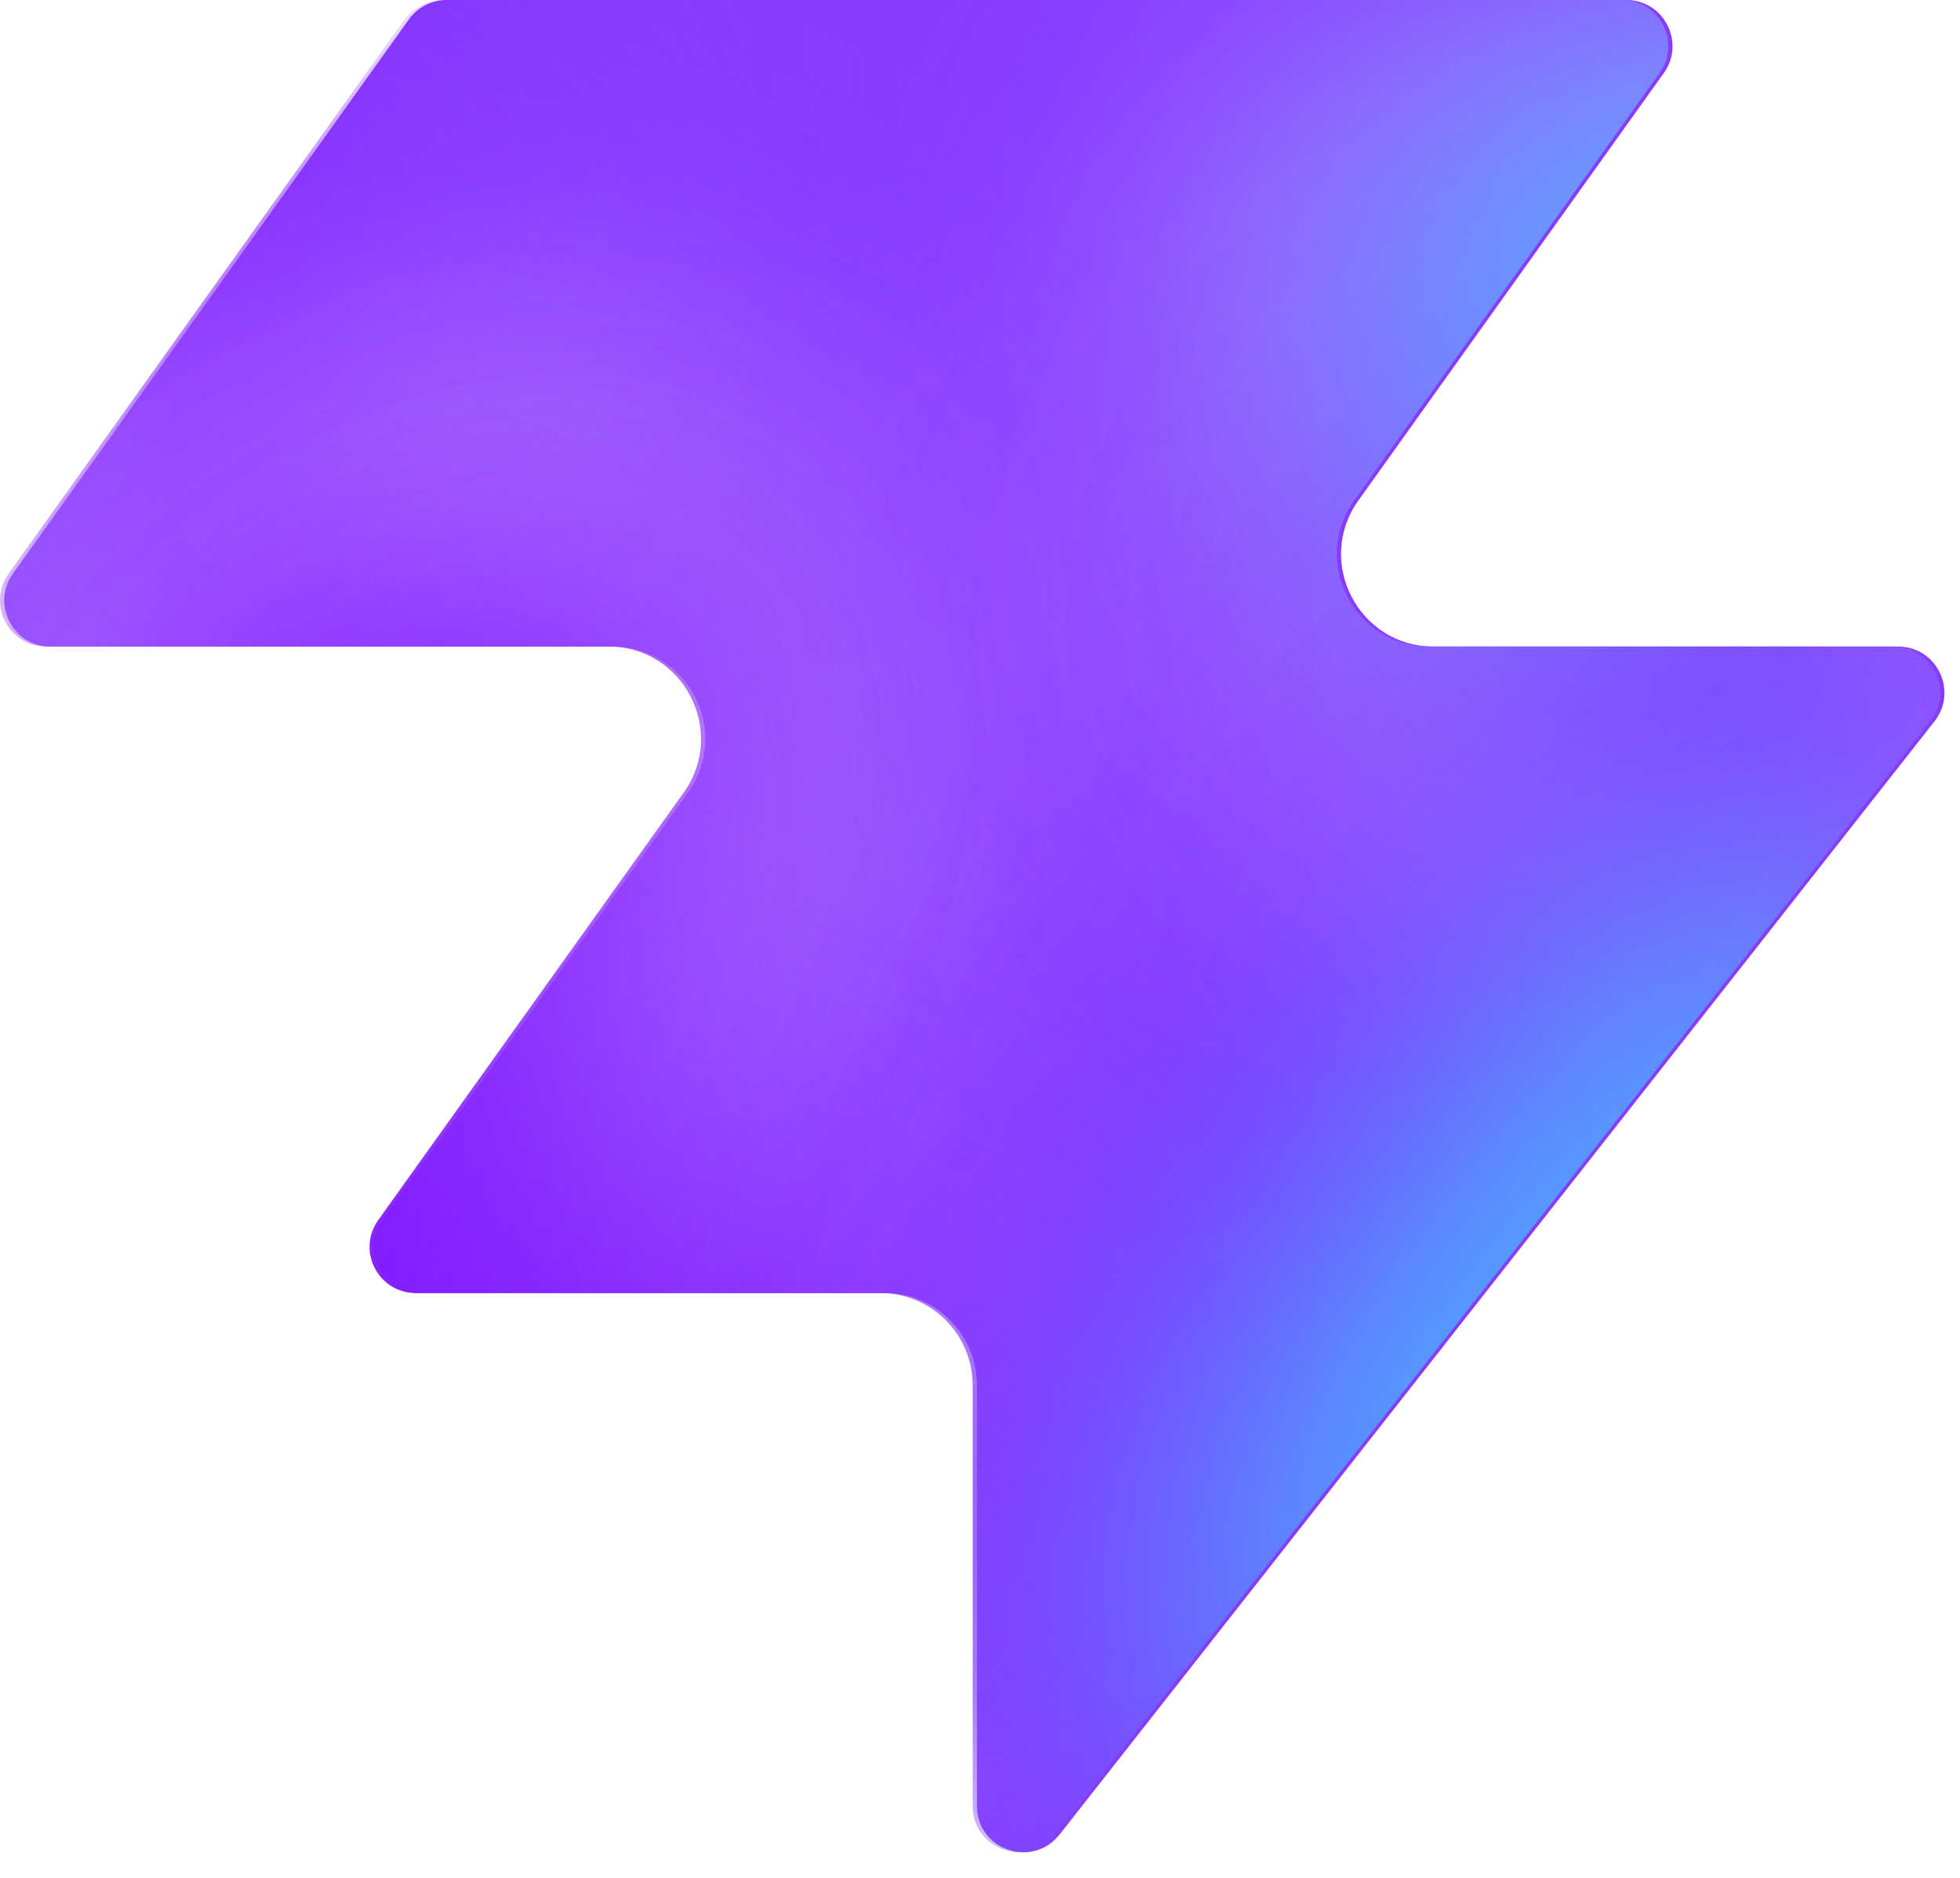
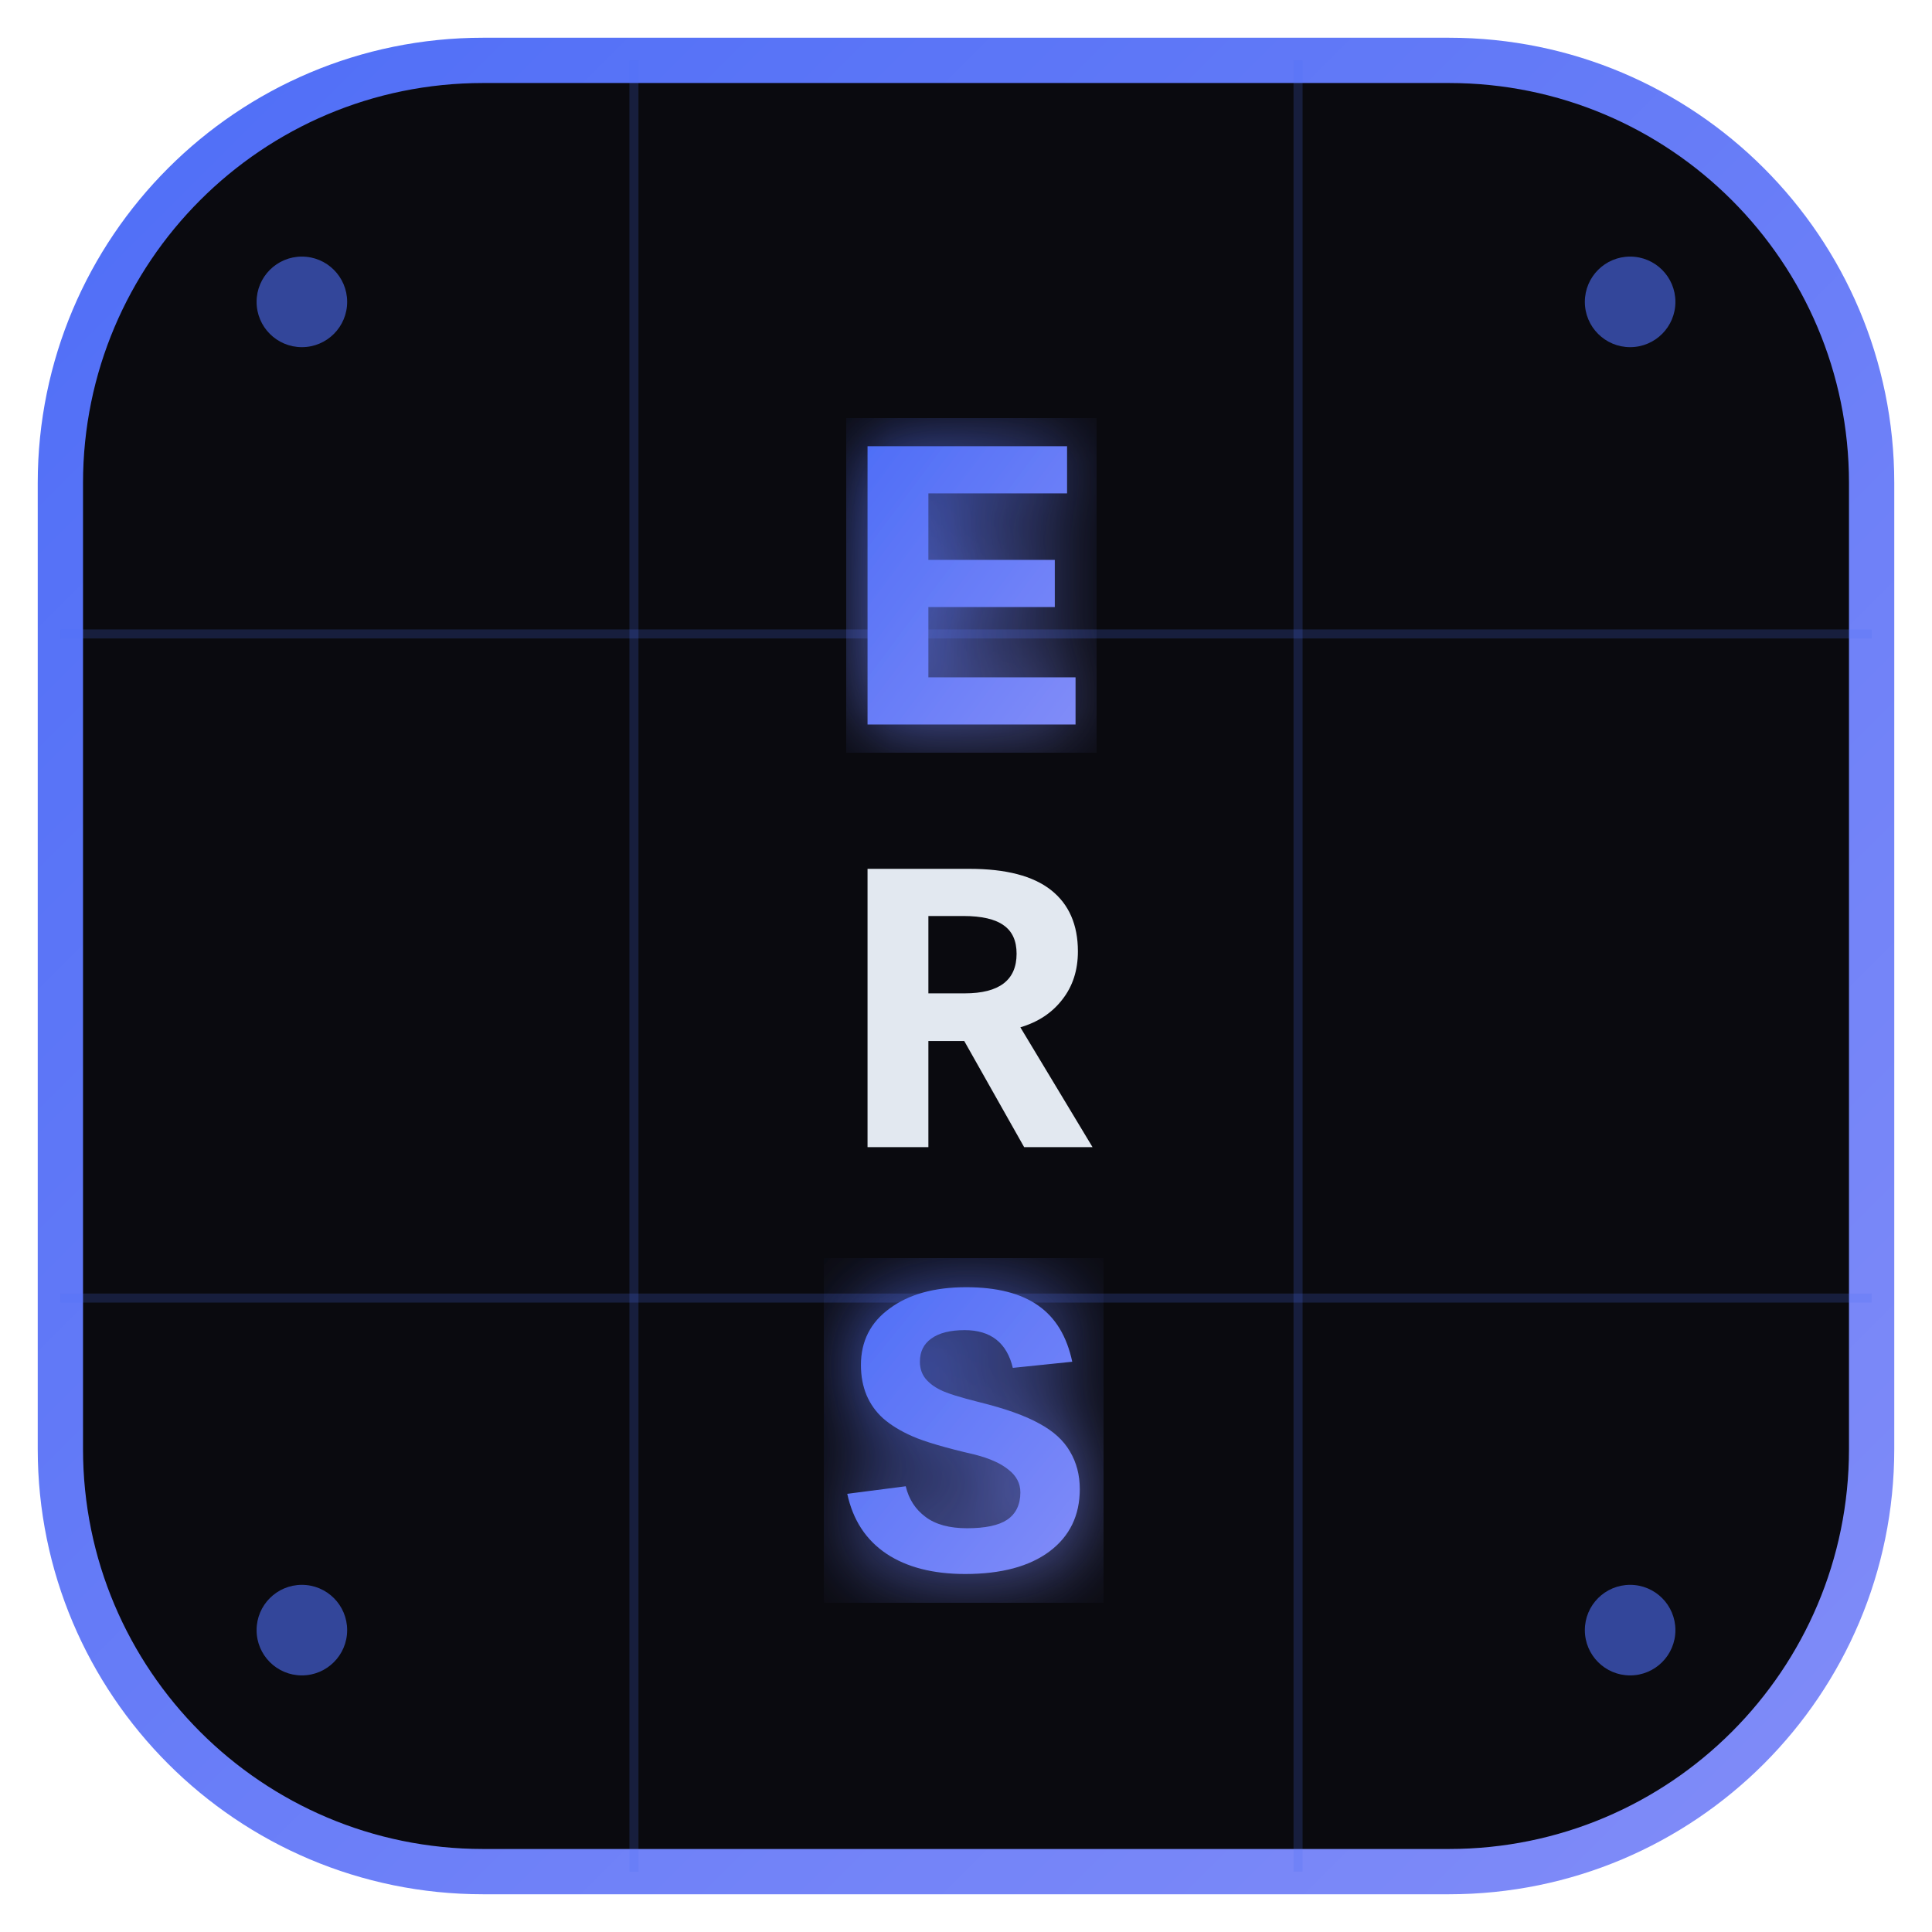
- <svg xmlns="http://www.w3.org/2000/svg" width="48" height="46" fill="none" viewBox="0 0 48 46">
-   <path fill="#863bff" d="M25.946 44.938c-.664.845-2.021.375-2.021-.698V33.937a2.26 2.26 0 0 0-2.262-2.262H10.287c-.92 0-1.456-1.04-.92-1.788l7.48-10.471c1.07-1.497 0-3.578-1.842-3.578H1.237c-.92 0-1.456-1.04-.92-1.788L10.013.474c.214-.297.556-.474.92-.474h28.894c.92 0 1.456 1.04.92 1.788l-7.48 10.471c-1.07 1.498 0 3.579 1.842 3.579h11.377c.943 0 1.473 1.088.89 1.83L25.947 44.94z" style="fill:#863bff;fill:color(display-p3 .525 .23 1);fill-opacity:1" />
-   <mask id="a" width="48" height="46" x="0" y="0" maskUnits="userSpaceOnUse" style="mask-type:alpha">
-     <path fill="#000" d="M25.842 44.938c-.664.844-2.021.375-2.021-.698V33.937a2.26 2.26 0 0 0-2.262-2.262H10.183c-.92 0-1.456-1.04-.92-1.788l7.48-10.471c1.07-1.498 0-3.579-1.842-3.579H1.133c-.92 0-1.456-1.04-.92-1.787L9.91.473c.214-.297.556-.474.92-.474h28.894c.92 0 1.456 1.04.92 1.788l-7.48 10.471c-1.07 1.498 0 3.578 1.842 3.578h11.377c.943 0 1.473 1.088.89 1.832L25.843 44.94z" style="fill:#000;fill-opacity:1" />
-   </mask>
-   <g mask="url(#a)">
-     <g filter="url(#b)">
-       <ellipse cx="5.508" cy="14.704" fill="#ede6ff" rx="5.508" ry="14.704" style="fill:#ede6ff;fill:color(display-p3 .927 .903 1);fill-opacity:1" transform="matrix(.00324 1 1 -.00324 -4.47 31.516)" />
-     </g>
-     <g filter="url(#c)">
-       <ellipse cx="10.399" cy="29.851" fill="#ede6ff" rx="10.399" ry="29.851" style="fill:#ede6ff;fill:color(display-p3 .927 .903 1);fill-opacity:1" transform="matrix(.00324 1 1 -.00324 -39.328 7.883)" />
-     </g>
-     <g filter="url(#d)">
-       <ellipse cx="5.508" cy="30.487" fill="#7e14ff" rx="5.508" ry="30.487" style="fill:#7e14ff;fill:color(display-p3 .492 .077 1);fill-opacity:1" transform="rotate(89.814 -25.913 -14.639)scale(1 -1)" />
-     </g>
-     <g filter="url(#e)">
-       <ellipse cx="5.508" cy="30.599" fill="#7e14ff" rx="5.508" ry="30.599" style="fill:#7e14ff;fill:color(display-p3 .492 .077 1);fill-opacity:1" transform="rotate(89.814 -32.644 -3.334)scale(1 -1)" />
-     </g>
-     <g filter="url(#f)">
-       <ellipse cx="5.508" cy="30.599" fill="#7e14ff" rx="5.508" ry="30.599" style="fill:#7e14ff;fill:color(display-p3 .492 .077 1);fill-opacity:1" transform="matrix(.00324 1 1 -.00324 -34.34 30.47)" />
-     </g>
-     <g filter="url(#g)">
-       <ellipse cx="14.072" cy="22.078" fill="#ede6ff" rx="14.072" ry="22.078" style="fill:#ede6ff;fill:color(display-p3 .927 .903 1);fill-opacity:1" transform="rotate(93.35 24.506 48.493)scale(-1 1)" />
-     </g>
-     <g filter="url(#h)">
-       <ellipse cx="3.47" cy="21.501" fill="#7e14ff" rx="3.47" ry="21.501" style="fill:#7e14ff;fill:color(display-p3 .492 .077 1);fill-opacity:1" transform="rotate(89.009 28.708 47.59)scale(-1 1)" />
-     </g>
-     <g filter="url(#i)">
-       <ellipse cx="3.47" cy="21.501" fill="#7e14ff" rx="3.47" ry="21.501" style="fill:#7e14ff;fill:color(display-p3 .492 .077 1);fill-opacity:1" transform="rotate(89.009 28.708 47.59)scale(-1 1)" />
-     </g>
-     <g filter="url(#j)">
-       <ellipse cx=".387" cy="8.972" fill="#7e14ff" rx="4.407" ry="29.108" style="fill:#7e14ff;fill:color(display-p3 .492 .077 1);fill-opacity:1" transform="rotate(39.51 .387 8.972)" />
-     </g>
-     <g filter="url(#k)">
-       <ellipse cx="47.523" cy="-6.092" fill="#7e14ff" rx="4.407" ry="29.108" style="fill:#7e14ff;fill:color(display-p3 .492 .077 1);fill-opacity:1" transform="rotate(37.892 47.523 -6.092)" />
-     </g>
-     <g filter="url(#l)">
-       <ellipse cx="41.412" cy="6.333" fill="#47bfff" rx="5.971" ry="9.665" style="fill:#47bfff;fill:color(display-p3 .28 .748 1);fill-opacity:1" transform="rotate(37.892 41.412 6.333)" />
-     </g>
-     <g filter="url(#m)">
-       <ellipse cx="-1.879" cy="38.332" fill="#7e14ff" rx="4.407" ry="29.108" style="fill:#7e14ff;fill:color(display-p3 .492 .077 1);fill-opacity:1" transform="rotate(37.892 -1.88 38.332)" />
-     </g>
-     <g filter="url(#n)">
-       <ellipse cx="-1.879" cy="38.332" fill="#7e14ff" rx="4.407" ry="29.108" style="fill:#7e14ff;fill:color(display-p3 .492 .077 1);fill-opacity:1" transform="rotate(37.892 -1.88 38.332)" />
-     </g>
-     <g filter="url(#o)">
-       <ellipse cx="35.651" cy="29.907" fill="#7e14ff" rx="4.407" ry="29.108" style="fill:#7e14ff;fill:color(display-p3 .492 .077 1);fill-opacity:1" transform="rotate(37.892 35.651 29.907)" />
-     </g>
-     <g filter="url(#p)">
-       <ellipse cx="38.418" cy="32.4" fill="#47bfff" rx="5.971" ry="15.297" style="fill:#47bfff;fill:color(display-p3 .28 .748 1);fill-opacity:1" transform="rotate(37.892 38.418 32.4)" />
-     </g>
-   </g>
+ <svg xmlns="http://www.w3.org/2000/svg" viewBox="0 0 64 64" width="64" height="64">
  <defs>
-     <filter id="b" width="60.045" height="41.654" x="-19.77" y="16.149" color-interpolation-filters="sRGB" filterUnits="userSpaceOnUse">
-       <feFlood flood-opacity="0" result="BackgroundImageFix" />
-       <feBlend in="SourceGraphic" in2="BackgroundImageFix" result="shape" />
-       <feGaussianBlur result="effect1_foregroundBlur_2002_17158" stdDeviation="7.659" />
-     </filter>
-     <filter id="c" width="90.34" height="51.437" x="-54.613" y="-7.533" color-interpolation-filters="sRGB" filterUnits="userSpaceOnUse">
-       <feFlood flood-opacity="0" result="BackgroundImageFix" />
-       <feBlend in="SourceGraphic" in2="BackgroundImageFix" result="shape" />
-       <feGaussianBlur result="effect1_foregroundBlur_2002_17158" stdDeviation="7.659" />
-     </filter>
-     <filter id="d" width="79.355" height="29.4" x="-49.64" y="2.03" color-interpolation-filters="sRGB" filterUnits="userSpaceOnUse">
-       <feFlood flood-opacity="0" result="BackgroundImageFix" />
-       <feBlend in="SourceGraphic" in2="BackgroundImageFix" result="shape" />
-       <feGaussianBlur result="effect1_foregroundBlur_2002_17158" stdDeviation="4.596" />
-     </filter>
-     <filter id="e" width="79.579" height="29.4" x="-45.045" y="20.029" color-interpolation-filters="sRGB" filterUnits="userSpaceOnUse">
-       <feFlood flood-opacity="0" result="BackgroundImageFix" />
-       <feBlend in="SourceGraphic" in2="BackgroundImageFix" result="shape" />
-       <feGaussianBlur result="effect1_foregroundBlur_2002_17158" stdDeviation="4.596" />
-     </filter>
-     <filter id="f" width="79.579" height="29.4" x="-43.513" y="21.178" color-interpolation-filters="sRGB" filterUnits="userSpaceOnUse">
-       <feFlood flood-opacity="0" result="BackgroundImageFix" />
-       <feBlend in="SourceGraphic" in2="BackgroundImageFix" result="shape" />
-       <feGaussianBlur result="effect1_foregroundBlur_2002_17158" stdDeviation="4.596" />
-     </filter>
-     <filter id="g" width="74.749" height="58.852" x="15.756" y="-17.901" color-interpolation-filters="sRGB" filterUnits="userSpaceOnUse">
-       <feFlood flood-opacity="0" result="BackgroundImageFix" />
-       <feBlend in="SourceGraphic" in2="BackgroundImageFix" result="shape" />
-       <feGaussianBlur result="effect1_foregroundBlur_2002_17158" stdDeviation="7.659" />
-     </filter>
-     <filter id="h" width="61.377" height="25.362" x="23.548" y="2.284" color-interpolation-filters="sRGB" filterUnits="userSpaceOnUse">
-       <feFlood flood-opacity="0" result="BackgroundImageFix" />
-       <feBlend in="SourceGraphic" in2="BackgroundImageFix" result="shape" />
-       <feGaussianBlur result="effect1_foregroundBlur_2002_17158" stdDeviation="4.596" />
-     </filter>
-     <filter id="i" width="61.377" height="25.362" x="23.548" y="2.284" color-interpolation-filters="sRGB" filterUnits="userSpaceOnUse">
-       <feFlood flood-opacity="0" result="BackgroundImageFix" />
-       <feBlend in="SourceGraphic" in2="BackgroundImageFix" result="shape" />
-       <feGaussianBlur result="effect1_foregroundBlur_2002_17158" stdDeviation="4.596" />
-     </filter>
-     <filter id="j" width="56.045" height="63.649" x="-27.636" y="-22.853" color-interpolation-filters="sRGB" filterUnits="userSpaceOnUse">
-       <feFlood flood-opacity="0" result="BackgroundImageFix" />
-       <feBlend in="SourceGraphic" in2="BackgroundImageFix" result="shape" />
-       <feGaussianBlur result="effect1_foregroundBlur_2002_17158" stdDeviation="4.596" />
-     </filter>
-     <filter id="k" width="54.814" height="64.646" x="20.116" y="-38.415" color-interpolation-filters="sRGB" filterUnits="userSpaceOnUse">
-       <feFlood flood-opacity="0" result="BackgroundImageFix" />
-       <feBlend in="SourceGraphic" in2="BackgroundImageFix" result="shape" />
-       <feGaussianBlur result="effect1_foregroundBlur_2002_17158" stdDeviation="4.596" />
-     </filter>
-     <filter id="l" width="33.541" height="35.313" x="24.641" y="-11.323" color-interpolation-filters="sRGB" filterUnits="userSpaceOnUse">
-       <feFlood flood-opacity="0" result="BackgroundImageFix" />
-       <feBlend in="SourceGraphic" in2="BackgroundImageFix" result="shape" />
-       <feGaussianBlur result="effect1_foregroundBlur_2002_17158" stdDeviation="4.596" />
-     </filter>
-     <filter id="m" width="54.814" height="64.646" x="-29.286" y="6.009" color-interpolation-filters="sRGB" filterUnits="userSpaceOnUse">
-       <feFlood flood-opacity="0" result="BackgroundImageFix" />
-       <feBlend in="SourceGraphic" in2="BackgroundImageFix" result="shape" />
-       <feGaussianBlur result="effect1_foregroundBlur_2002_17158" stdDeviation="4.596" />
-     </filter>
-     <filter id="n" width="54.814" height="64.646" x="-29.286" y="6.009" color-interpolation-filters="sRGB" filterUnits="userSpaceOnUse">
-       <feFlood flood-opacity="0" result="BackgroundImageFix" />
-       <feBlend in="SourceGraphic" in2="BackgroundImageFix" result="shape" />
-       <feGaussianBlur result="effect1_foregroundBlur_2002_17158" stdDeviation="4.596" />
-     </filter>
-     <filter id="o" width="54.814" height="64.646" x="8.244" y="-2.416" color-interpolation-filters="sRGB" filterUnits="userSpaceOnUse">
-       <feFlood flood-opacity="0" result="BackgroundImageFix" />
-       <feBlend in="SourceGraphic" in2="BackgroundImageFix" result="shape" />
-       <feGaussianBlur result="effect1_foregroundBlur_2002_17158" stdDeviation="4.596" />
-     </filter>
-     <filter id="p" width="39.409" height="43.623" x="18.713" y="10.588" color-interpolation-filters="sRGB" filterUnits="userSpaceOnUse">
-       <feFlood flood-opacity="0" result="BackgroundImageFix" />
-       <feBlend in="SourceGraphic" in2="BackgroundImageFix" result="shape" />
-       <feGaussianBlur result="effect1_foregroundBlur_2002_17158" stdDeviation="4.596" />
+     <linearGradient id="grad" x1="0%" y1="0%" x2="100%" y2="100%">
+       <stop offset="0%" style="stop-color:#4F6EF7;stop-opacity:1" />
+       <stop offset="100%" style="stop-color:#818CF8;stop-opacity:1" />
+     </linearGradient>
+     <filter id="glow">
+       <feGaussianBlur stdDeviation="1.5" result="blur" />
+       <feMerge>
+         <feMergeNode in="blur" />
+         <feMergeNode in="SourceGraphic" />
+       </feMerge>
    </filter>
  </defs>
+   <rect x="2" y="2" width="60" height="60" rx="14" ry="14" fill="#0A0A0F" stroke="url(#grad)" stroke-width="1.5" />
+   <line x1="2" y1="21" x2="62" y2="21" stroke="#4F6EF7" stroke-width="0.3" stroke-opacity="0.2" />
+   <line x1="2" y1="43" x2="62" y2="43" stroke="#4F6EF7" stroke-width="0.3" stroke-opacity="0.2" />
+   <line x1="21" y1="2" x2="21" y2="62" stroke="#4F6EF7" stroke-width="0.3" stroke-opacity="0.2" />
+   <line x1="43" y1="2" x2="43" y2="62" stroke="#4F6EF7" stroke-width="0.3" stroke-opacity="0.2" />
+   <text x="32" y="24" font-family="monospace, 'Courier New'" font-size="14" font-weight="700" fill="url(#grad)" text-anchor="middle" filter="url(#glow)" letter-spacing="1">E</text>
+   <text x="32" y="38" font-family="monospace, 'Courier New'" font-size="14" font-weight="700" fill="#E2E8F0" text-anchor="middle" letter-spacing="1">R</text>
+   <text x="32" y="52" font-family="monospace, 'Courier New'" font-size="14" font-weight="700" fill="url(#grad)" text-anchor="middle" filter="url(#glow)" letter-spacing="1">S</text>
+   <circle cx="10" cy="10" r="1.5" fill="#4F6EF7" opacity="0.6" />
+   <circle cx="54" cy="10" r="1.5" fill="#4F6EF7" opacity="0.6" />
+   <circle cx="10" cy="54" r="1.5" fill="#4F6EF7" opacity="0.6" />
+   <circle cx="54" cy="54" r="1.5" fill="#4F6EF7" opacity="0.6" />
</svg>
